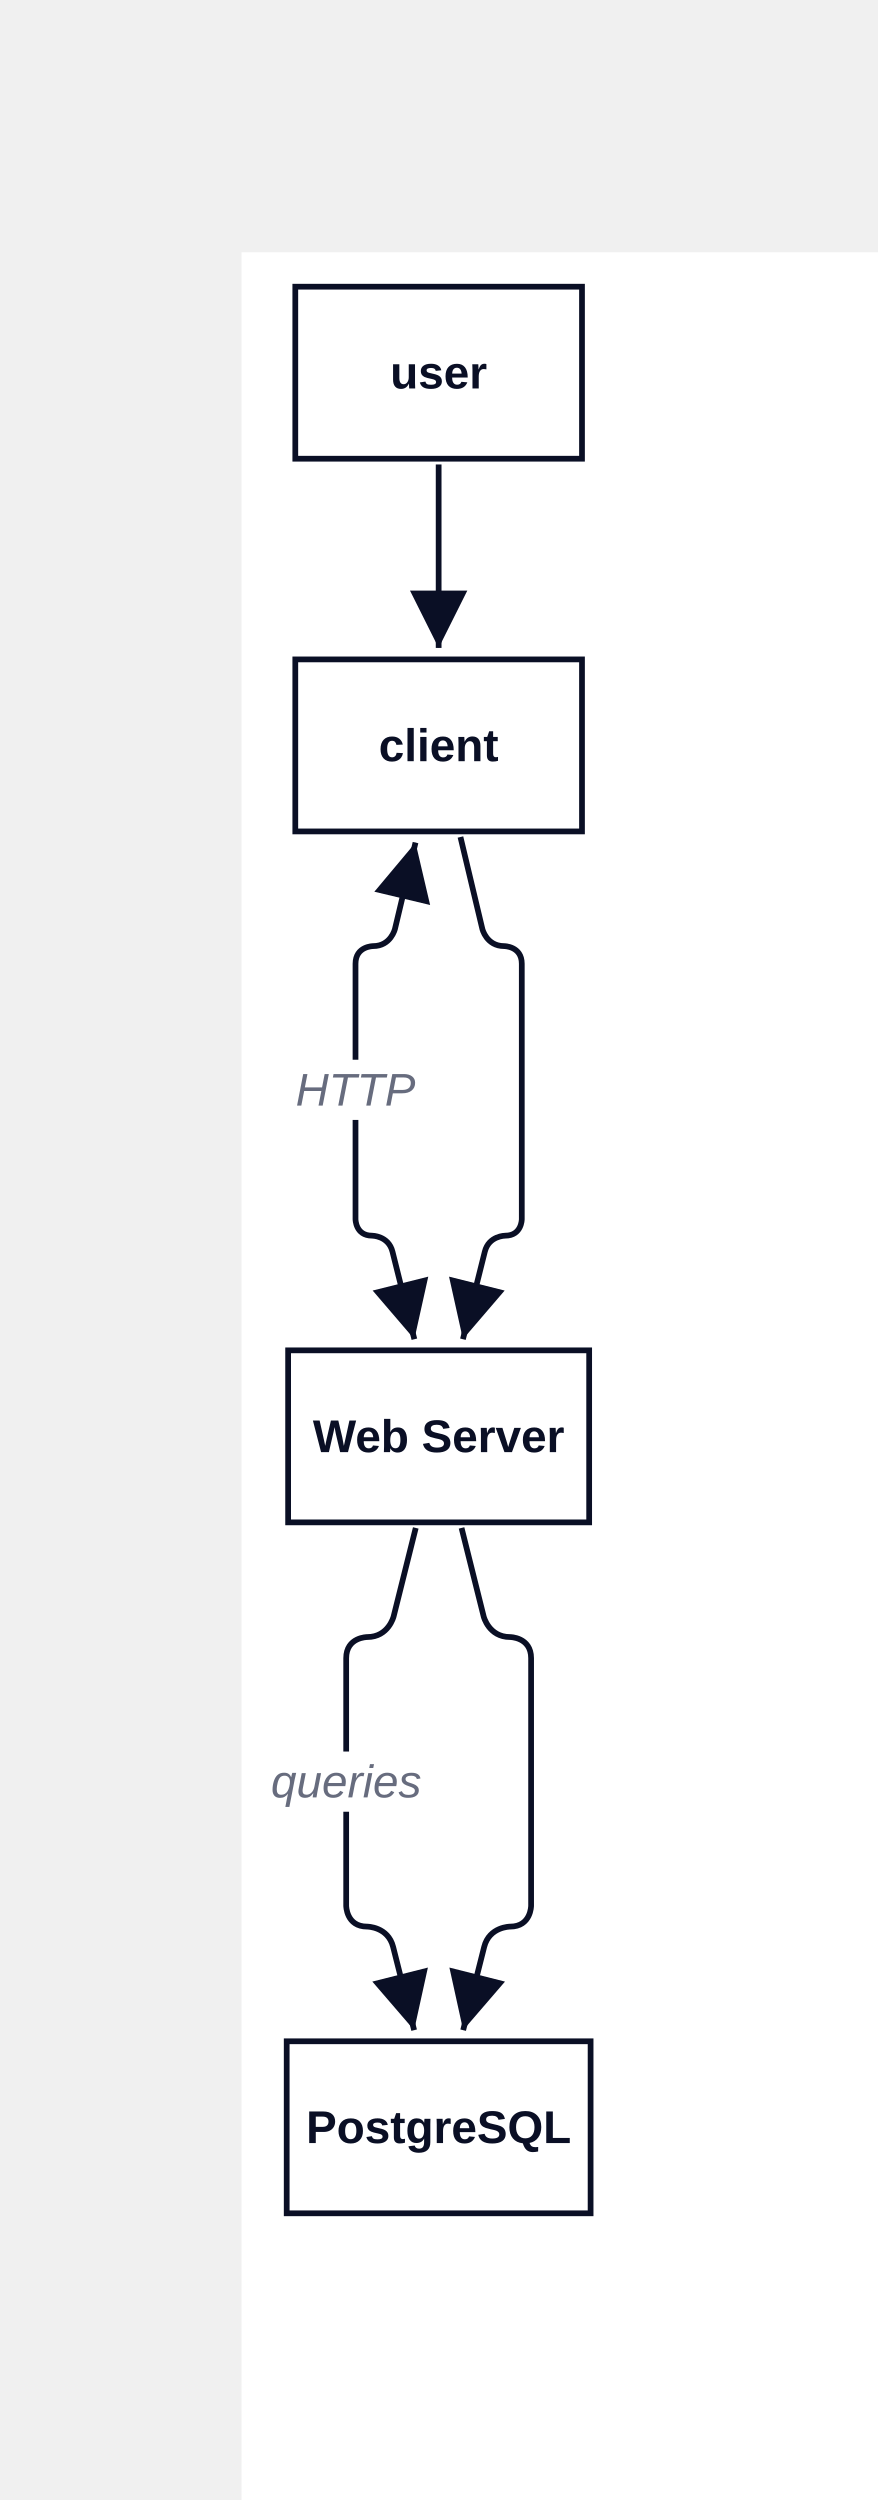
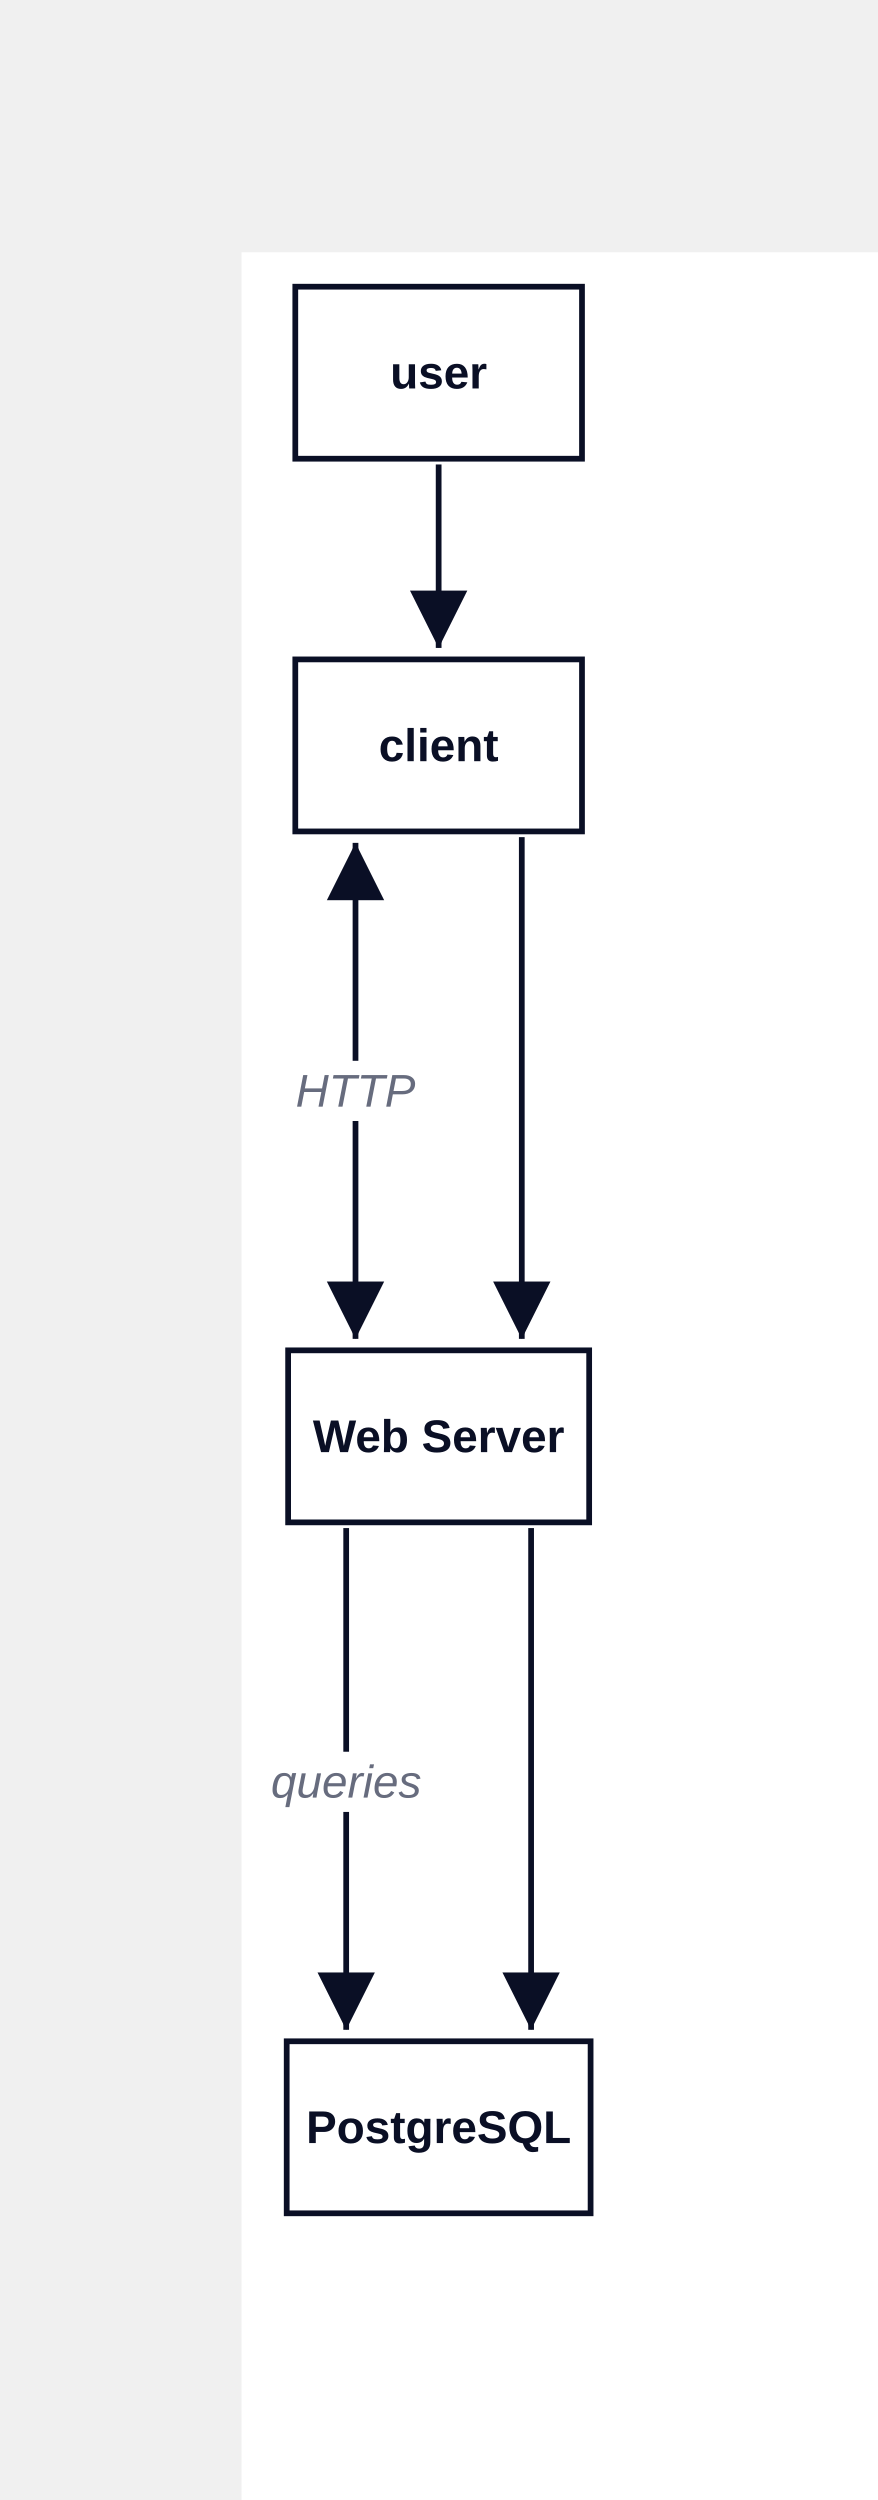
<svg xmlns="http://www.w3.org/2000/svg" width="306" height="872" viewBox="-84.25 -88 306 872" data-d2-version="0.1.0">
  <defs>
    <marker id="arrow-triangle" markerWidth="10" markerHeight="10" refX="10" refY="5" orient="auto" markerUnits="strokeWidth">
      <path d="M0,0 L10,5 L0,10 Z" fill="#0A0F25" />
    </marker>
    <marker id="arrow-triangle-reverse" markerWidth="10" markerHeight="10" refX="0" refY="5" orient="auto" markerUnits="strokeWidth">
      <path d="M10,0 L0,5 L10,10 Z" fill="#0A0F25" />
    </marker>
    <marker id="arrow-diamond" markerWidth="10" markerHeight="10" refX="10" refY="5" orient="auto" markerUnits="strokeWidth">
      <path d="M0,5 L5,0 L10,5 L5,10 Z" fill="#0A0F25" />
    </marker>
    <marker id="arrow-diamond-reverse" markerWidth="10" markerHeight="10" refX="0" refY="5" orient="auto" markerUnits="strokeWidth">
      <path d="M0,5 L5,0 L10,5 L5,10 Z" fill="#0A0F25" />
    </marker>
    <marker id="arrow-circle" markerWidth="10" markerHeight="10" refX="6" refY="5" orient="auto" markerUnits="strokeWidth">
      <circle cx="5" cy="5" r="4" fill="#0A0F25" />
    </marker>
    <marker id="arrow-circle-reverse" markerWidth="10" markerHeight="10" refX="4" refY="5" orient="auto" markerUnits="strokeWidth">
      <circle cx="5" cy="5" r="4" fill="#0A0F25" />
    </marker>
    <marker id="arrow-cf-one" markerWidth="10" markerHeight="10" refX="10" refY="5" orient="auto" markerUnits="strokeWidth">
      <line x1="10" y1="0" x2="10" y2="10" stroke="#0A0F25" stroke-width="2" />
    </marker>
    <marker id="arrow-cf-one-reverse" markerWidth="10" markerHeight="10" refX="0" refY="5" orient="auto" markerUnits="strokeWidth">
      <line x1="0" y1="0" x2="0" y2="10" stroke="#0A0F25" stroke-width="2" />
    </marker>
    <marker id="arrow-cf-many" markerWidth="10" markerHeight="10" refX="10" refY="5" orient="auto" markerUnits="strokeWidth">
      <path d="M0,5 L10,0 M0,5 L10,5 M0,5 L10,10" stroke="#0A0F25" stroke-width="2" fill="none" />
    </marker>
    <marker id="arrow-cf-many-reverse" markerWidth="10" markerHeight="10" refX="0" refY="5" orient="auto" markerUnits="strokeWidth">
      <path d="M10,5 L0,0 M10,5 L0,5 M10,5 L0,10" stroke="#0A0F25" stroke-width="2" fill="none" />
    </marker>
    <marker id="arrow-cf-one-required" markerWidth="10" markerHeight="10" refX="10" refY="5" orient="auto" markerUnits="strokeWidth">
      <line x1="10" y1="0" x2="10" y2="10" stroke="#0A0F25" stroke-width="2" />
      <line x1="7" y1="0" x2="7" y2="10" stroke="#0A0F25" stroke-width="2" />
    </marker>
    <marker id="arrow-cf-one-required-reverse" markerWidth="10" markerHeight="10" refX="0" refY="5" orient="auto" markerUnits="strokeWidth">
      <line x1="0" y1="0" x2="0" y2="10" stroke="#0A0F25" stroke-width="2" />
      <line x1="3" y1="0" x2="3" y2="10" stroke="#0A0F25" stroke-width="2" />
    </marker>
    <marker id="arrow-cf-many-required" markerWidth="10" markerHeight="10" refX="10" refY="5" orient="auto" markerUnits="strokeWidth">
      <path d="M0,5 L10,0 M0,5 L10,5 M0,5 L10,10" stroke="#0A0F25" stroke-width="2" fill="none" />
      <line x1="3" y1="0" x2="3" y2="10" stroke="#0A0F25" stroke-width="2" />
    </marker>
    <marker id="arrow-cf-many-required-reverse" markerWidth="10" markerHeight="10" refX="0" refY="5" orient="auto" markerUnits="strokeWidth">
      <path d="M10,5 L0,0 M10,5 L0,5 M10,5 L0,10" stroke="#0A0F25" stroke-width="2" fill="none" />
      <line x1="7" y1="0" x2="7" y2="10" stroke="#0A0F25" stroke-width="2" />
    </marker>
    <marker id="arrow-cf-one-optional" markerWidth="10" markerHeight="10" refX="10" refY="5" orient="auto" markerUnits="strokeWidth">
      <line x1="10" y1="0" x2="10" y2="10" stroke="#0A0F25" stroke-width="2" />
      <circle cx="7" cy="5" r="2" stroke="#0A0F25" stroke-width="2" fill="white" />
    </marker>
    <marker id="arrow-cf-one-optional-reverse" markerWidth="10" markerHeight="10" refX="0" refY="5" orient="auto" markerUnits="strokeWidth">
      <line x1="0" y1="0" x2="0" y2="10" stroke="#0A0F25" stroke-width="2" />
      <circle cx="3" cy="5" r="2" stroke="#0A0F25" stroke-width="2" fill="white" />
    </marker>
    <marker id="arrow-cf-many-optional" markerWidth="10" markerHeight="10" refX="10" refY="5" orient="auto" markerUnits="strokeWidth">
      <path d="M0,5 L10,0 M0,5 L10,5 M0,5 L10,10" stroke="#0A0F25" stroke-width="2" fill="none" />
      <circle cx="3" cy="5" r="2" stroke="#0A0F25" stroke-width="2" fill="white" />
    </marker>
    <marker id="arrow-cf-many-optional-reverse" markerWidth="10" markerHeight="10" refX="0" refY="5" orient="auto" markerUnits="strokeWidth">
      <path d="M10,5 L0,0 M10,5 L0,5 M10,5 L0,10" stroke="#0A0F25" stroke-width="2" fill="none" />
      <circle cx="7" cy="5" r="2" stroke="#0A0F25" stroke-width="2" fill="white" />
    </marker>
    <marker id="arrow-line" markerWidth="10" markerHeight="10" refX="10" refY="5" orient="auto" markerUnits="strokeWidth">
      <line x1="10" y1="0" x2="10" y2="10" stroke="#0A0F25" stroke-width="2" />
    </marker>
    <marker id="arrow-line-reverse" markerWidth="10" markerHeight="10" refX="0" refY="5" orient="auto" markerUnits="strokeWidth">
      <line x1="0" y1="0" x2="0" y2="10" stroke="#0A0F25" stroke-width="2" />
    </marker>
    <marker id="arrow-open" markerWidth="10" markerHeight="10" refX="10" refY="5" orient="auto" markerUnits="strokeWidth">
      <path d="M0,0 L10,5 L0,10" stroke="#0A0F25" stroke-width="2" fill="none" />
    </marker>
    <marker id="arrow-open-reverse" markerWidth="10" markerHeight="10" refX="0" refY="5" orient="auto" markerUnits="strokeWidth">
      <path d="M10,0 L0,5 L10,10" stroke="#0A0F25" stroke-width="2" fill="none" />
    </marker>
    <marker id="arrow" markerWidth="10" markerHeight="10" refX="10" refY="5" orient="auto" markerUnits="strokeWidth">
      <path d="M0,0 L10,5 L0,10 Z" fill="#0A0F25" />
    </marker>
    <marker id="arrow-reverse" markerWidth="10" markerHeight="10" refX="0" refY="5" orient="auto" markerUnits="strokeWidth">
      <path d="M10,0 L0,5 L10,10 Z" fill="#0A0F25" />
    </marker>
  </defs>
  <rect width="100%" height="100%" fill="#FFFFFF" />
  <g id="base-layer">
    <rect x="16.25" y="383" width="105" height="60" fill="#FFFFFF" stroke="#0A0F25" stroke-width="2" rx="0" ry="0" />
    <rect x="15.75" y="624" width="106" height="60" fill="#FFFFFF" stroke="#0A0F25" stroke-width="2" rx="0" ry="0" />
    <rect x="18.75" y="142" width="100" height="60" fill="#FFFFFF" stroke="#0A0F25" stroke-width="2" rx="0" ry="0" />
    <rect x="18.75" y="12" width="100" height="60" fill="#FFFFFF" stroke="#0A0F25" stroke-width="2" rx="0" ry="0" />
-     <path d="M 60.765 444.94 C 57.674 457.302 56.129 463.483 53.039 475.845 C 53.039 475.845 51.25 483 43.875 483 C 43.875 483 43.875 483 43.875 483 C 43.875 483 36.5 483 36.5 490.375 C 36.5 524.908 36.5 542.175 36.5 576.708 C 36.5 576.708 36.5 584 43.792 584 C 43.792 584 43.792 584 43.792 584 C 43.792 584 51.083 584 52.868 591.07 C 55.8 602.691 57.267 608.501 60.2 620.122" fill="none" stroke="#0A0F25" stroke-width="2" marker-end="url(#arrow-triangle)" />
-     <rect x="12" y="522.928" width="49" height="21" fill="#FFFFFF" stroke="none" stroke-width="1" rx="3" ry="3" />
-     <text x="36.5" y="538.928" text-anchor="middle" dominant-baseline="alphabetic" font-family="Arial, sans-serif" font-size="16" style="fill: #676C7E; font-style: italic">queries</text>
-     <path d="M 60.681 205.891 C 57.813 217.935 56.379 223.957 53.512 236.001 C 53.512 236.001 52.083 242 45.917 242 C 45.917 242 45.917 242 45.917 242 C 45.917 242 39.75 242 39.75 248.167 C 39.75 283.8 39.75 301.617 39.75 337.25 C 39.75 337.25 39.75 343 45.5 343 C 45.5 343 45.5 343 45.5 343 C 45.5 343 51.25 343 52.645 348.578 C 55.699 360.795 57.226 366.903 60.28 379.119" fill="none" stroke="#0A0F25" stroke-width="2" marker-start="url(#arrow-triangle-reverse)" marker-end="url(#arrow-triangle)" />
-     <rect x="21.75" y="281.64" width="36" height="21" fill="#FFFFFF" stroke="none" stroke-width="1" rx="3" ry="3" />
-     <text x="39.75" y="297.64" text-anchor="middle" dominant-baseline="alphabetic" font-family="Arial, sans-serif" font-size="16" style="fill: #676C7E; font-style: italic">HTTP</text>
+     <path d="M 36.5 445 C 36.5 515 36.5 550 36.5 620" fill="none" stroke="#0A0F25" stroke-width="2" marker-end="url(#arrow-triangle)" />
+     <rect x="12" y="523" width="49" height="21" fill="#FFFFFF" stroke="none" stroke-width="1" rx="3" ry="3" />
+     <text x="36.5" y="539" text-anchor="middle" dominant-baseline="alphabetic" font-family="Arial, sans-serif" font-size="16" style="fill: #676C7E; font-style: italic">queries</text>
+     <path d="M 39.75 206 C 39.75 275.2 39.75 309.8 39.75 379" fill="none" stroke="#0A0F25" stroke-width="2" marker-start="url(#arrow-triangle-reverse)" marker-end="url(#arrow-triangle)" />
+     <rect x="21.75" y="282" width="36" height="21" fill="#FFFFFF" stroke="none" stroke-width="1" rx="3" ry="3" />
+     <text x="39.75" y="298" text-anchor="middle" dominant-baseline="alphabetic" font-family="Arial, sans-serif" font-size="16" style="fill: #676C7E; font-style: italic">HTTP</text>
    <path d="M 68.75 74 C 68.75 99.6 68.75 112.4 68.75 138" fill="none" stroke="#0A0F25" stroke-width="2" marker-end="url(#arrow-triangle)" />
-     <path d="M 76.356 203.946 C 79.409 216.768 80.935 223.179 83.988 236.001 C 83.988 236.001 85.417 242 91.583 242 C 91.583 242 91.583 242 91.583 242 C 91.583 242 97.75 242 97.75 248.167 C 97.75 283.8 97.75 301.617 97.75 337.25 C 97.75 337.25 97.75 343 92 343 C 92 343 92 343 92 343 C 92 343 86.25 343 84.855 348.578 C 81.801 360.795 80.274 366.903 77.22 379.119" fill="none" stroke="#0A0F25" stroke-width="2" marker-end="url(#arrow-triangle)" />
-     <path d="M 76.735 444.94 C 79.826 457.302 81.371 463.483 84.461 475.845 C 84.461 475.845 86.25 483 93.625 483 C 93.625 483 93.625 483 93.625 483 C 93.625 483 101 483 101 490.375 C 101 524.908 101 542.175 101 576.708 C 101 576.708 101 584 93.708 584 C 93.708 584 93.708 584 93.708 584 C 93.708 584 86.417 584 84.632 591.07 C 81.7 602.691 80.233 608.501 77.3 620.122" fill="none" stroke="#0A0F25" stroke-width="2" marker-end="url(#arrow-triangle)" />
+     <path d="M 97.75 204 C 97.75 274 97.75 309 97.75 379" fill="none" stroke="#0A0F25" stroke-width="2" marker-end="url(#arrow-triangle)" />
+     <path d="M 101 445 C 101 515 101 550 101 620" fill="none" stroke="#0A0F25" stroke-width="2" marker-end="url(#arrow-triangle)" />
    <text x="68.75" y="418.5" text-anchor="middle" dominant-baseline="alphabetic" font-family="Arial, sans-serif" font-size="16" style="fill: #0A0F25; font-weight: 700">Web Server</text>
    <text x="68.75" y="659.5" text-anchor="middle" dominant-baseline="alphabetic" font-family="Arial, sans-serif" font-size="16" style="fill: #0A0F25; font-weight: 700">PostgreSQL</text>
    <text x="68.75" y="177.5" text-anchor="middle" dominant-baseline="alphabetic" font-family="Arial, sans-serif" font-size="16" style="fill: #0A0F25; font-weight: 700">client</text>
    <text x="68.75" y="47.5" text-anchor="middle" dominant-baseline="alphabetic" font-family="Arial, sans-serif" font-size="16" style="fill: #0A0F25; font-weight: 700">user</text>
  </g>
</svg>
